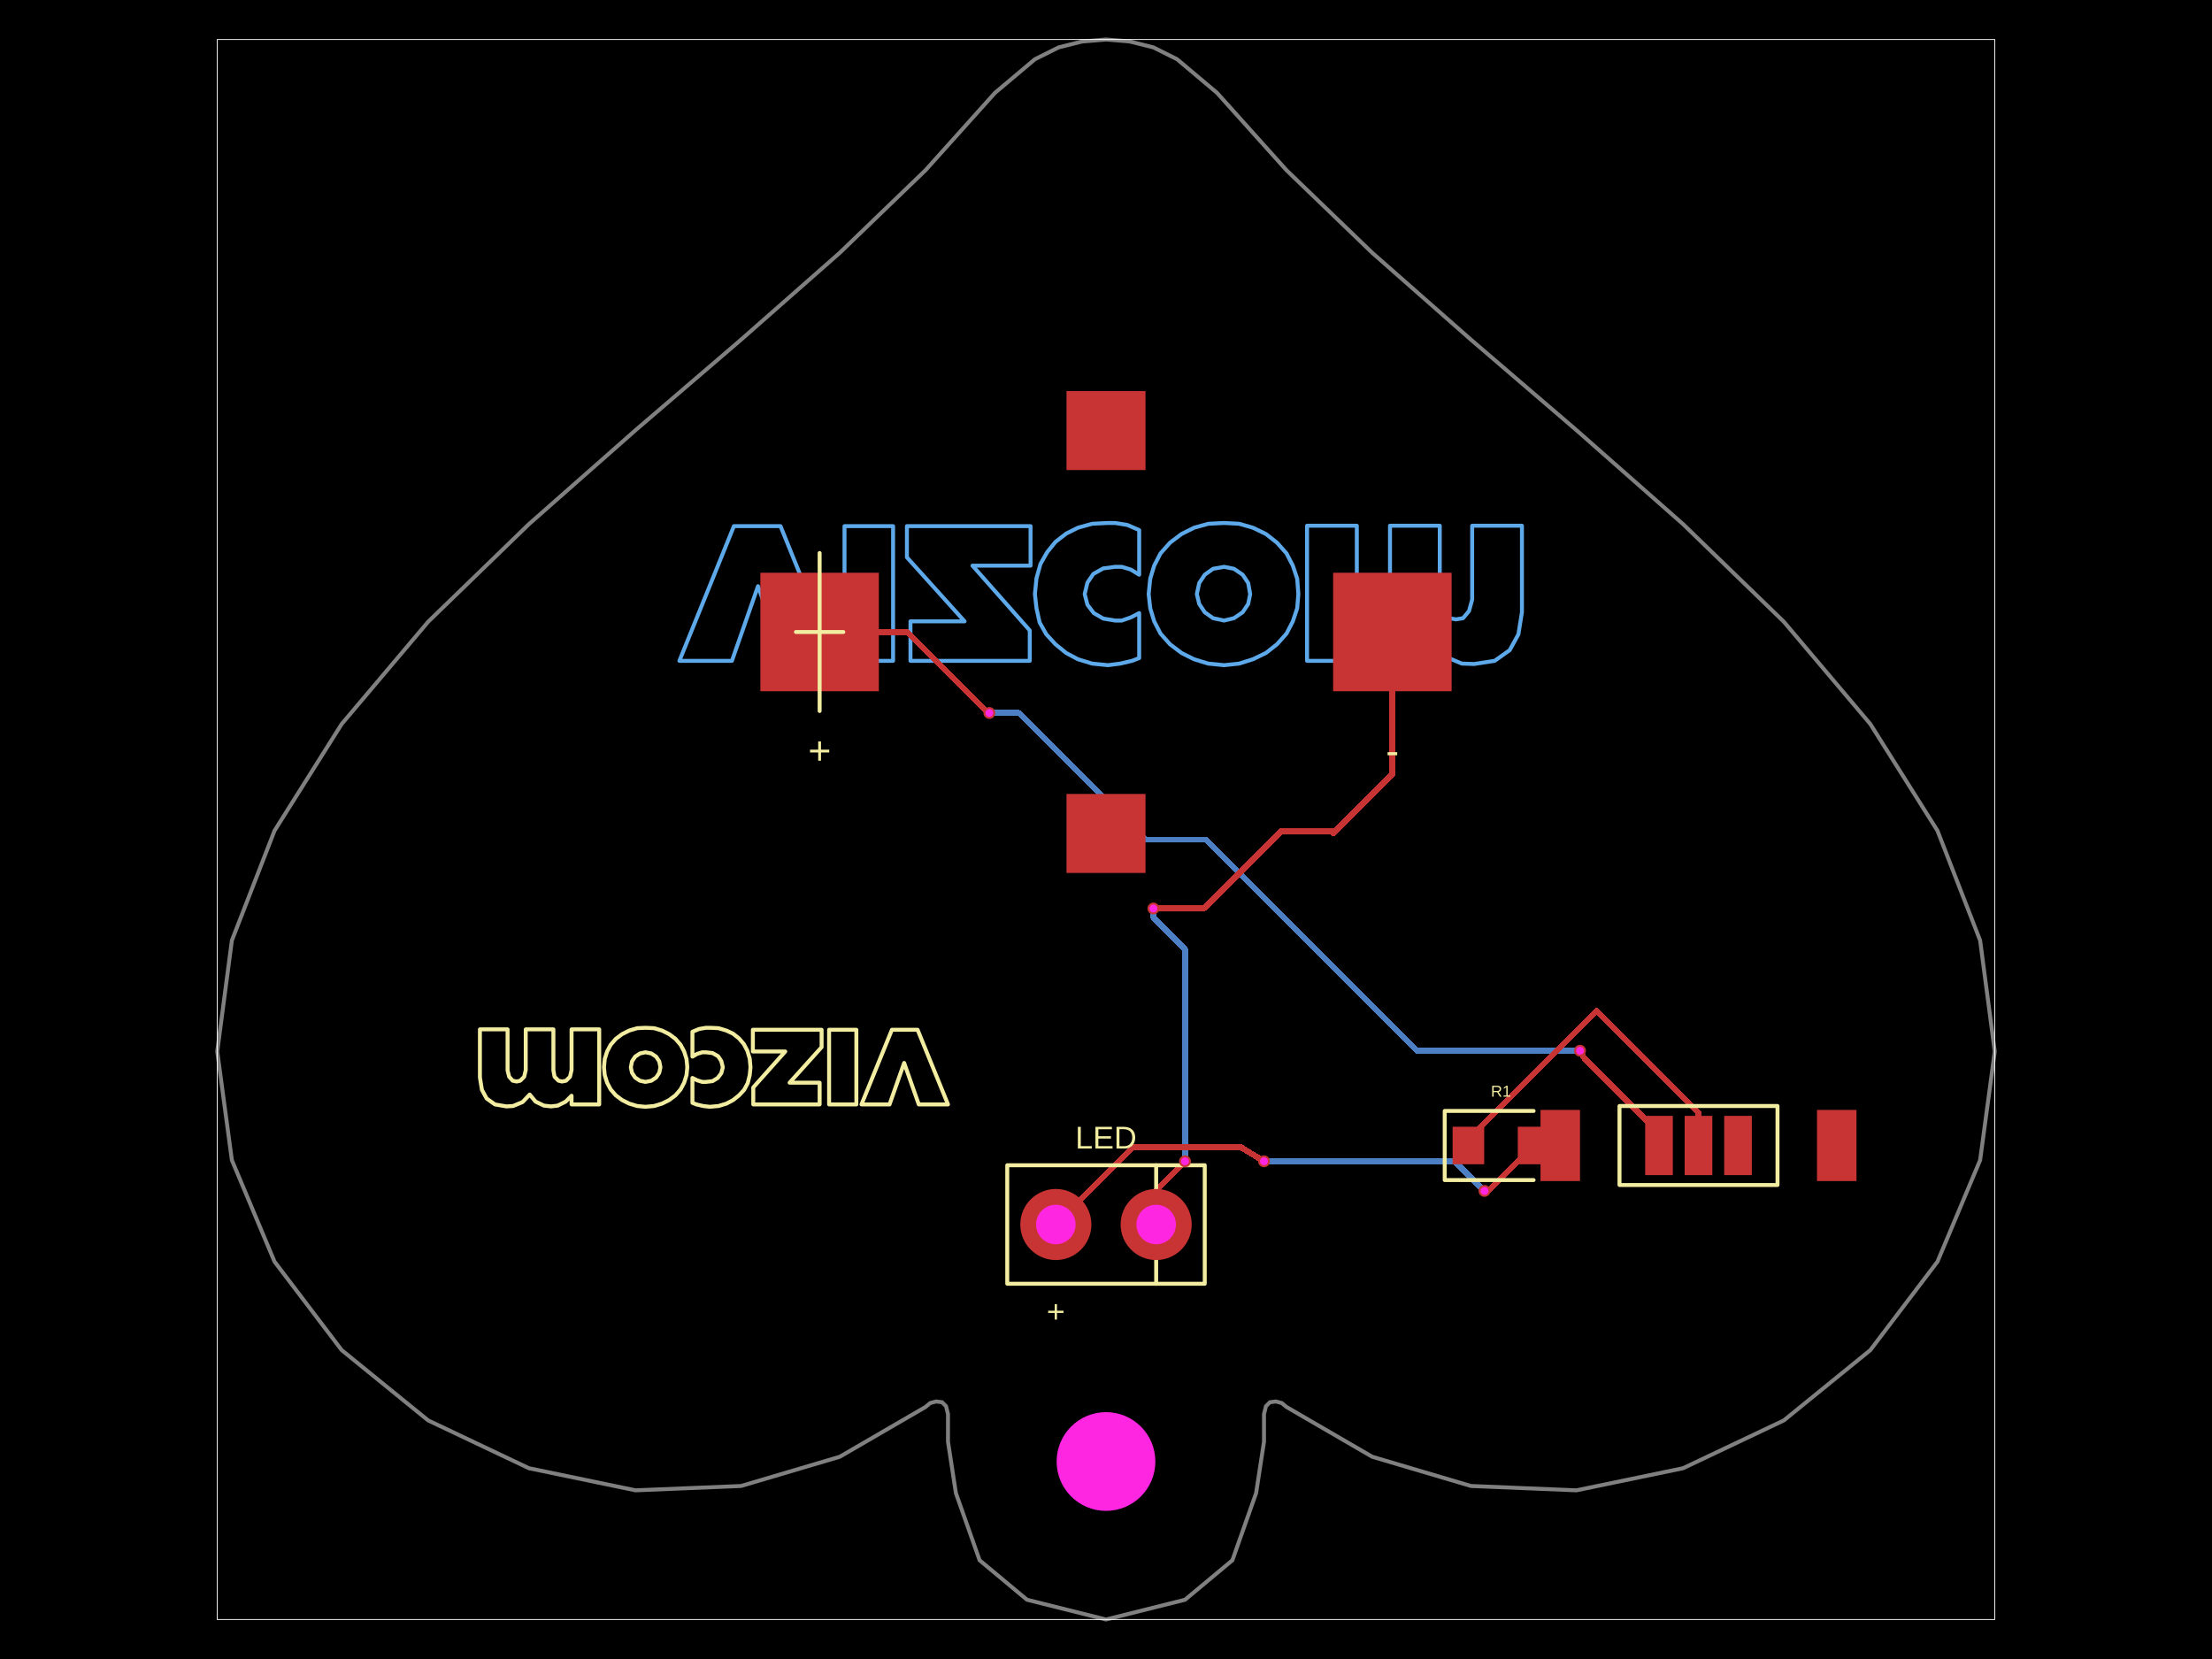
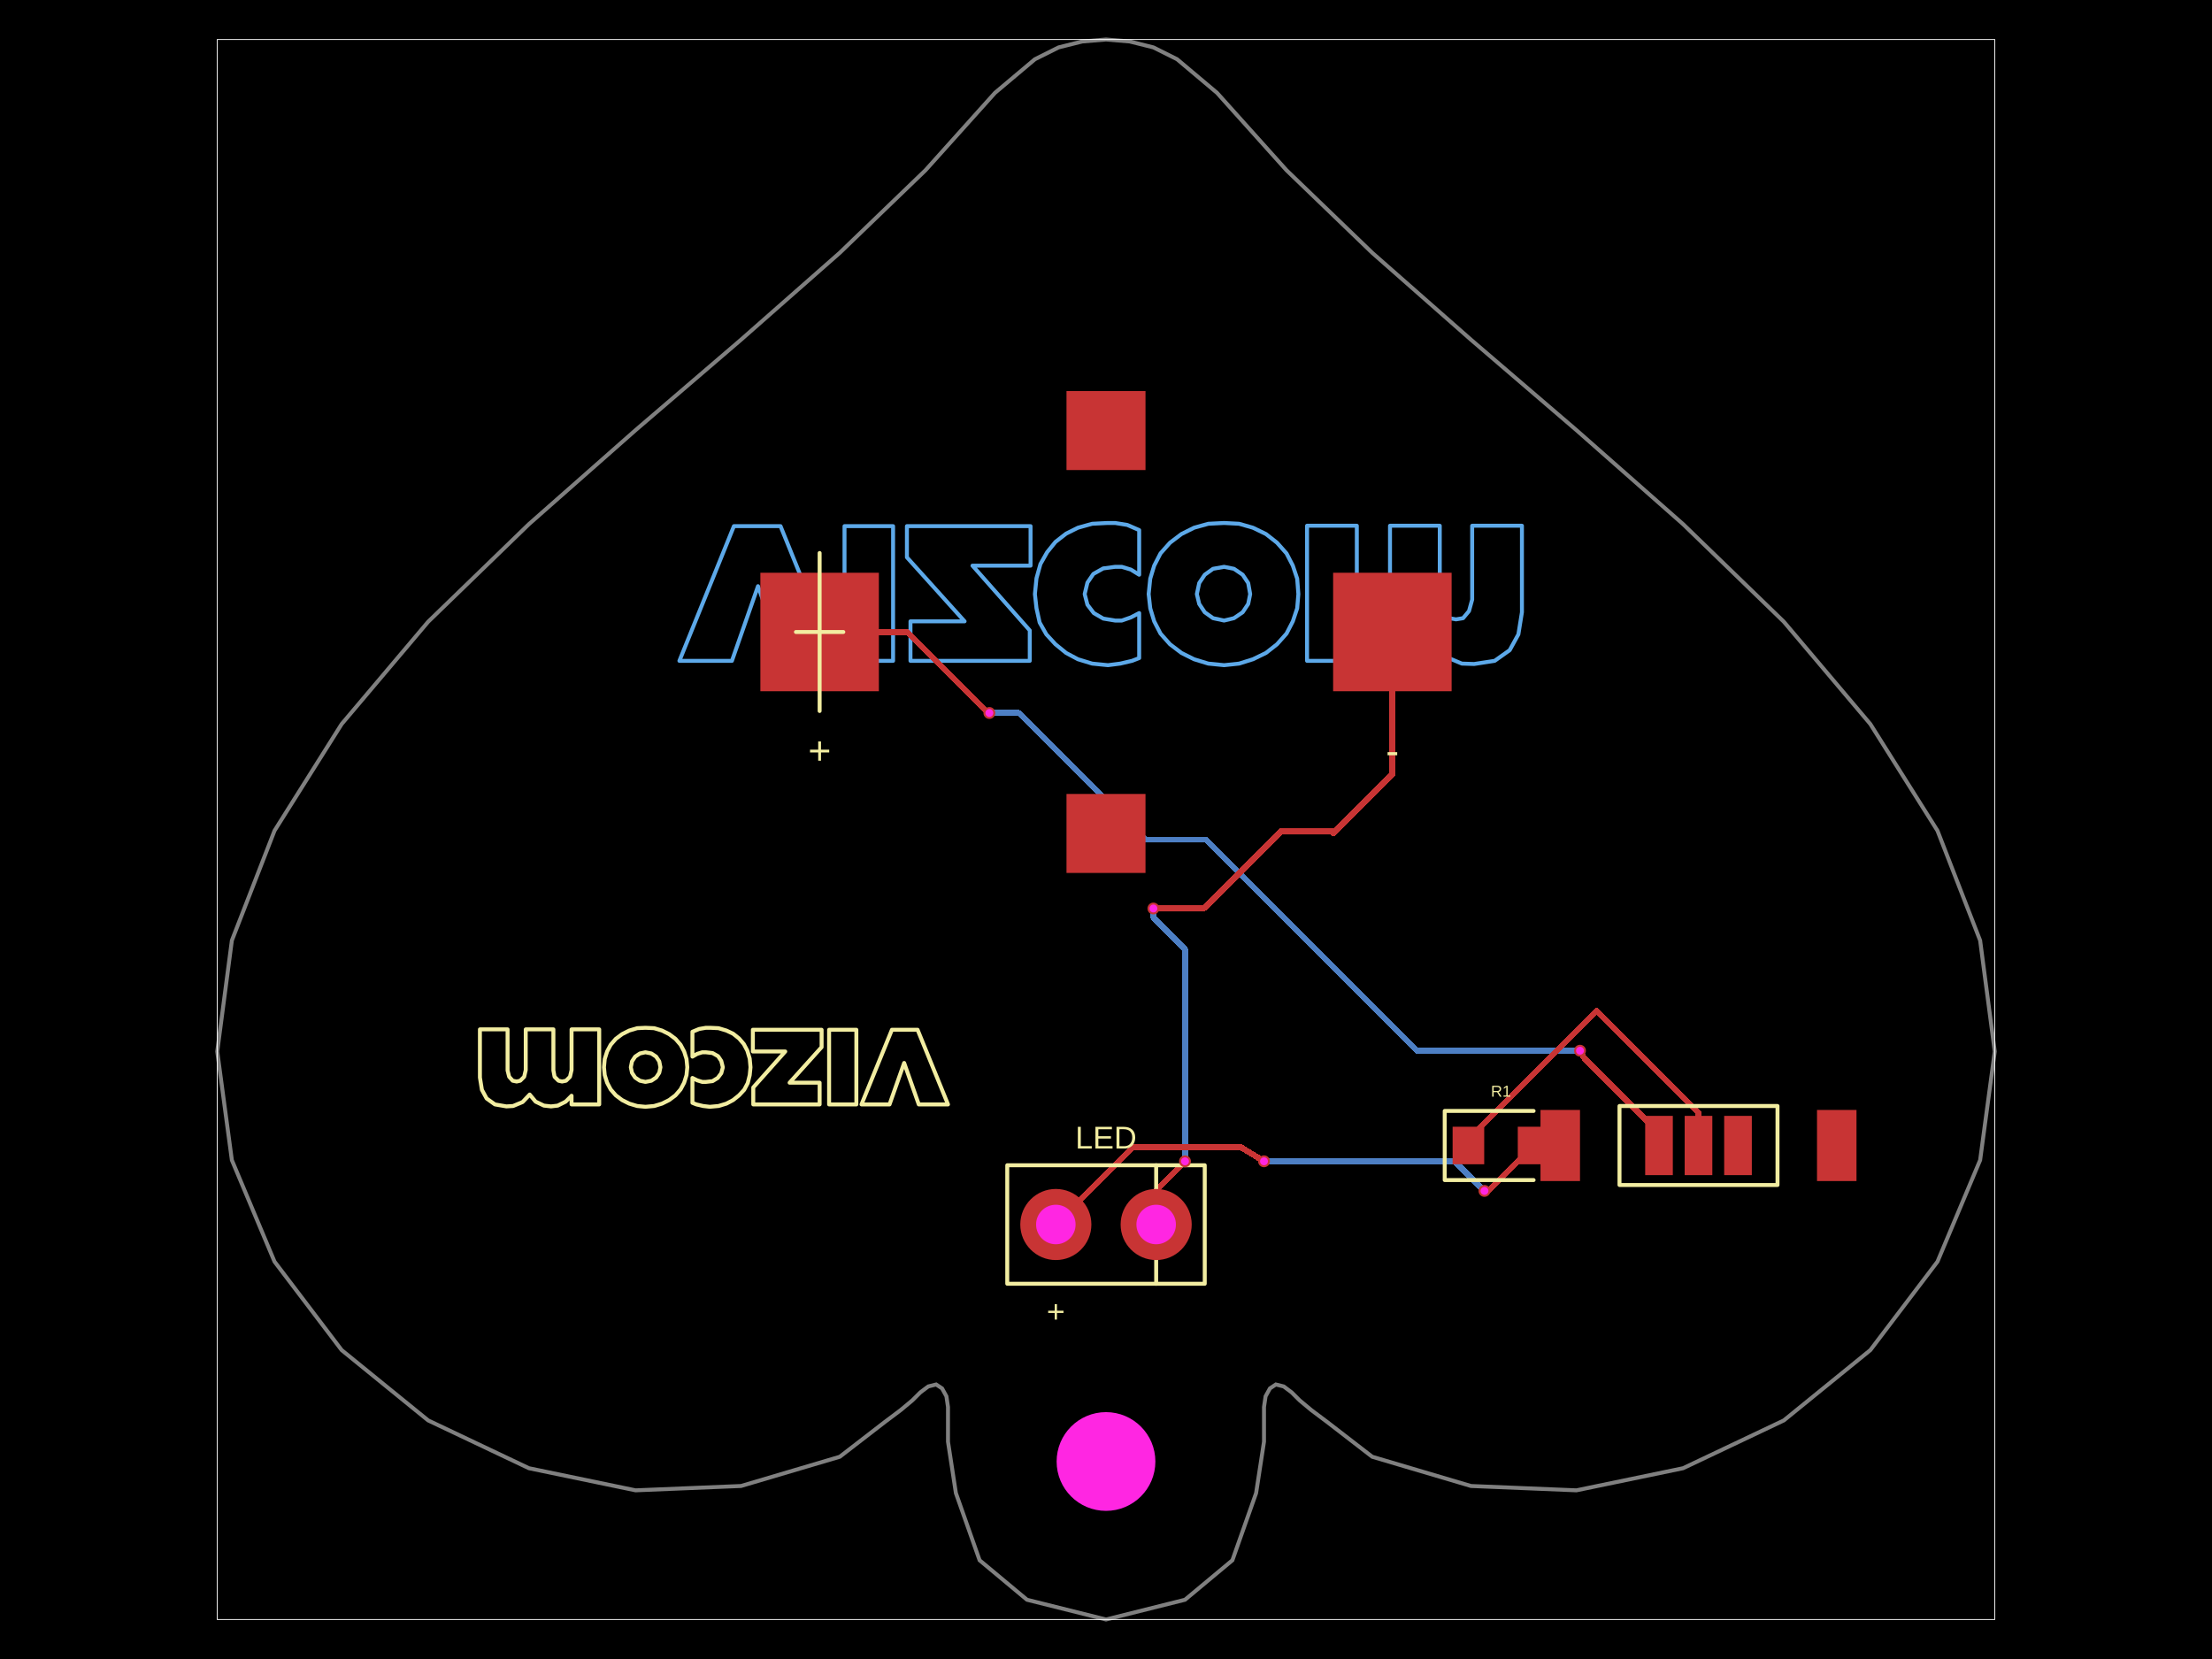
<svg xmlns="http://www.w3.org/2000/svg" width="800" height="600" data-software-used-string="@tscircuit/core@0.0.1112">
  <style />
  <rect class="boundary" x="0" y="0" fill="#000" width="800" height="600" data-type="pcb_background" data-pcb-layer="global" />
  <rect class="pcb-boundary" fill="none" stroke="#fff" stroke-width="0.3" x="78.571" y="14.286" width="642.857" height="571.429" data-type="pcb_boundary" data-pcb-layer="global" />
-   <path class="pcb-board" d="M 400 585.714 L 428.571 578.571 L 445.714 564.286 L 454.286 540 L 457.143 521.429 L 457.143 511.429 L 457.857 508.571 L 459.286 507.143 L 461.429 506.857 L 463.571 507.429 L 465.286 508.857 L 496.286 526.857 L 532 537.429 L 570.143 539 L 608.714 531 L 645.143 513.714 L 676.429 488.286 L 700.714 456.286 L 716.143 419.571 L 721.429 380.286 L 716.143 340.143 L 700.714 300.429 L 676.429 261.857 L 645.143 224.857 L 608.714 189.571 L 570.143 155.571 L 532 122.857 L 496.286 91.429 L 465.286 61.571 L 440.143 33.571 L 425.714 21.429 L 417.143 17.143 L 408.571 15 L 400 14.286 L 391.429 15 L 382.857 17.143 L 374.286 21.429 L 359.857 33.571 L 334.714 61.571 L 303.714 91.429 L 268 122.857 L 229.857 155.571 L 191.286 189.571 L 154.857 224.857 L 123.571 261.857 L 99.286 300.429 L 83.857 340.143 L 78.571 380.286 L 83.857 419.571 L 99.286 456.286 L 123.571 488.286 L 154.857 513.714 L 191.286 531 L 229.857 539 L 268 537.429 L 303.714 526.857 L 334.714 508.857 L 336.429 507.429 L 338.571 506.857 L 340.714 507.143 L 342.143 508.571 L 342.857 511.429 L 342.857 521.429 L 345.714 540 L 354.286 564.286 L 371.429 578.571 Z" fill="none" stroke="rgba(255, 255, 255, 0.5)" stroke-width="1.429" data-type="pcb_board" data-pcb-layer="board" />
+   <path class="pcb-board" d="M 400 585.714 L 428.571 578.571 L 445.714 564.286 L 454.286 540 L 457.143 521.429 L 457.143 514.286 L 457.143 508.857 L 457.714 505 L 459.286 502.143 L 461.429 500.714 L 464.286 501.429 L 467.143 503.571 L 470 506.429 L 474.286 510 L 480 514.286 L 496.286 526.857 L 532 537.429 L 570.143 539 L 608.714 531 L 645.143 513.714 L 676.429 488.286 L 700.714 456.286 L 716.143 419.571 L 721.429 380.286 L 716.143 340.143 L 700.714 300.429 L 676.429 261.857 L 645.143 224.857 L 608.714 189.571 L 570.143 155.571 L 532 122.857 L 496.286 91.429 L 465.286 61.571 L 440.143 33.571 L 425.714 21.429 L 417.143 17.143 L 408.571 15 L 400 14.286 L 391.429 15 L 382.857 17.143 L 374.286 21.429 L 359.857 33.571 L 334.714 61.571 L 303.714 91.429 L 268 122.857 L 229.857 155.571 L 191.286 189.571 L 154.857 224.857 L 123.571 261.857 L 99.286 300.429 L 83.857 340.143 L 78.571 380.286 L 83.857 419.571 L 99.286 456.286 L 123.571 488.286 L 154.857 513.714 L 191.286 531 L 229.857 539 L 268 537.429 L 303.714 526.857 L 320 514.286 L 325.714 510 L 330 506.429 L 332.857 503.571 L 335.714 501.429 L 338.571 500.714 L 340.714 502.143 L 342.286 505 L 342.857 508.857 L 342.857 514.286 L 342.857 521.429 L 345.714 540 L 354.286 564.286 L 371.429 578.571 Z" fill="none" stroke="rgba(255, 255, 255, 0.5)" stroke-width="1.429" data-type="pcb_board" data-pcb-layer="board" />
  <path class="pcb-trace" stroke="rgb(77, 127, 196)" fill="none" d="M 457.143 420 L 457.143 420" stroke-width="2.143" stroke-linecap="round" stroke-linejoin="round" shape-rendering="crispEdges" data-type="pcb_trace" data-pcb-layer="bottom" />
  <path class="pcb-trace" stroke="rgb(77, 127, 196)" fill="none" d="M 457.143 420 L 526.028 420" stroke-width="2.143" stroke-linecap="round" stroke-linejoin="round" shape-rendering="crispEdges" data-type="pcb_trace" data-pcb-layer="bottom" />
  <path class="pcb-trace" stroke="rgb(77, 127, 196)" fill="none" d="M 526.028 420 L 536.546 430.518" stroke-width="2.143" stroke-linecap="round" stroke-linejoin="round" shape-rendering="crispEdges" data-type="pcb_trace" data-pcb-layer="bottom" />
  <path class="pcb-trace" stroke="rgb(77, 127, 196)" fill="none" d="M 536.546 430.518 L 536.875 430.714" stroke-width="2.143" stroke-linecap="round" stroke-linejoin="round" shape-rendering="crispEdges" data-type="pcb_trace" data-pcb-layer="bottom" />
  <path class="pcb-trace" stroke="rgb(77, 127, 196)" fill="none" d="M 536.875 430.714 L 536.875 430.714" stroke-width="2.143" stroke-linecap="round" stroke-linejoin="round" shape-rendering="crispEdges" data-type="pcb_trace" data-pcb-layer="bottom" />
  <path class="pcb-trace" stroke="rgb(77, 127, 196)" fill="none" d="M 428.571 420 L 428.571 420" stroke-width="2.143" stroke-linecap="round" stroke-linejoin="round" shape-rendering="crispEdges" data-type="pcb_trace" data-pcb-layer="bottom" />
  <path class="pcb-trace" stroke="rgb(77, 127, 196)" fill="none" d="M 428.571 420 L 428.571 343.318" stroke-width="2.143" stroke-linecap="round" stroke-linejoin="round" shape-rendering="crispEdges" data-type="pcb_trace" data-pcb-layer="bottom" />
  <path class="pcb-trace" stroke="rgb(77, 127, 196)" fill="none" d="M 428.571 343.318 L 417.143 331.89" stroke-width="2.143" stroke-linecap="round" stroke-linejoin="round" shape-rendering="crispEdges" data-type="pcb_trace" data-pcb-layer="bottom" />
  <path class="pcb-trace" stroke="rgb(77, 127, 196)" fill="none" d="M 417.143 331.89 L 417.143 328.571" stroke-width="2.143" stroke-linecap="round" stroke-linejoin="round" shape-rendering="crispEdges" data-type="pcb_trace" data-pcb-layer="bottom" />
  <path class="pcb-trace" stroke="rgb(77, 127, 196)" fill="none" d="M 417.143 328.571 L 417.143 328.571" stroke-width="2.143" stroke-linecap="round" stroke-linejoin="round" shape-rendering="crispEdges" data-type="pcb_trace" data-pcb-layer="bottom" />
  <path class="pcb-trace" stroke="rgb(77, 127, 196)" fill="none" d="M 414.286 303.684 L 436.184 303.684" stroke-width="2.143" stroke-linecap="round" stroke-linejoin="round" shape-rendering="crispEdges" data-type="pcb_trace" data-pcb-layer="bottom" />
  <path class="pcb-trace" stroke="rgb(77, 127, 196)" fill="none" d="M 436.184 303.684 L 448.214 315.714" stroke-width="2.143" stroke-linecap="round" stroke-linejoin="round" shape-rendering="crispEdges" data-type="pcb_trace" data-pcb-layer="bottom" />
  <path class="pcb-trace" stroke="rgb(77, 127, 196)" fill="none" d="M 357.821 257.857 L 357.821 257.857" stroke-width="2.143" stroke-linecap="round" stroke-linejoin="round" shape-rendering="crispEdges" data-type="pcb_trace" data-pcb-layer="bottom" />
  <path class="pcb-trace" stroke="rgb(77, 127, 196)" fill="none" d="M 357.821 257.857 L 368.5 257.857" stroke-width="2.143" stroke-linecap="round" stroke-linejoin="round" shape-rendering="crispEdges" data-type="pcb_trace" data-pcb-layer="bottom" />
  <path class="pcb-trace" stroke="rgb(77, 127, 196)" fill="none" d="M 368.5 257.857 L 414.286 303.643" stroke-width="2.143" stroke-linecap="round" stroke-linejoin="round" shape-rendering="crispEdges" data-type="pcb_trace" data-pcb-layer="bottom" />
  <path class="pcb-trace" stroke="rgb(77, 127, 196)" fill="none" d="M 571.429 380 L 571.429 380" stroke-width="2.143" stroke-linecap="round" stroke-linejoin="round" shape-rendering="crispEdges" data-type="pcb_trace" data-pcb-layer="bottom" />
  <path class="pcb-trace" stroke="rgb(77, 127, 196)" fill="none" d="M 571.429 380 L 512.5 380" stroke-width="2.143" stroke-linecap="round" stroke-linejoin="round" shape-rendering="crispEdges" data-type="pcb_trace" data-pcb-layer="bottom" />
  <path class="pcb-trace" stroke="rgb(77, 127, 196)" fill="none" d="M 512.5 380 L 448.214 315.714" stroke-width="2.143" stroke-linecap="round" stroke-linejoin="round" shape-rendering="crispEdges" data-type="pcb_trace" data-pcb-layer="bottom" />
  <path class="pcb-silkscreen pcb-silkscreen-bottom" d="M 265.429 190.286 L 245.714 239 L 264.714 239 L 274.143 212 L 283.714 239 L 302 239 L 282.286 190.286 L 265.429 190.286 Z" fill="none" stroke="#5da9e9" stroke-width="1.429" stroke-linecap="round" stroke-linejoin="round" data-pcb-component-id="null" data-pcb-silkscreen-path-id="pcb_silkscreen_path_13" data-type="pcb_silkscreen_path" data-pcb-layer="bottom" />
  <path class="pcb-silkscreen pcb-silkscreen-bottom" d="M 323 190.286 L 305.429 190.286 L 305.429 239 L 323 239 L 323 190.286 Z" fill="none" stroke="#5da9e9" stroke-width="1.429" stroke-linecap="round" stroke-linejoin="round" data-pcb-component-id="null" data-pcb-silkscreen-path-id="pcb_silkscreen_path_14" data-type="pcb_silkscreen_path" data-pcb-layer="bottom" />
  <path class="pcb-silkscreen pcb-silkscreen-bottom" d="M 372.429 239 L 372.429 228 L 351.714 204.571 L 372.714 204.571 L 372.714 190.286 L 328 190.286 L 328 201.571 L 348.857 224.714 L 329.286 224.714 L 329.286 239 L 372.429 239 Z" fill="none" stroke="#5da9e9" stroke-width="1.429" stroke-linecap="round" stroke-linejoin="round" data-pcb-component-id="null" data-pcb-silkscreen-path-id="pcb_silkscreen_path_15" data-type="pcb_silkscreen_path" data-pcb-layer="bottom" />
  <path class="pcb-silkscreen pcb-silkscreen-bottom" d="M 374.286 214.857 L 374.857 220 L 376 225.143 L 378.429 229.429 L 381.714 233 L 385.571 236.143 L 389.857 238.429 L 395 240 L 400.714 240.571 L 405.143 240 L 409.429 239 L 412 238 L 412 221.714 L 409 223.286 L 405.714 224.429 L 403.286 224.429 L 399 223.714 L 395.571 221.714 L 393.286 218.714 L 392.286 214.857 L 393.286 210.714 L 395.429 207.571 L 399 205.571 L 403.286 205 L 405.714 205 L 409 206 L 412 207.857 L 412 191.714 L 407.714 189.857 L 403.286 189.143 L 400.571 189.143 L 395 189.429 L 389.857 190.857 L 385.571 193 L 381.714 196 L 378.714 199.714 L 376.286 204 L 374.857 209.143 L 374.286 214.857 Z" fill="none" stroke="#5da9e9" stroke-width="1.429" stroke-linecap="round" stroke-linejoin="round" data-pcb-component-id="null" data-pcb-silkscreen-path-id="pcb_silkscreen_path_16" data-type="pcb_silkscreen_path" data-pcb-layer="bottom" />
  <path class="pcb-silkscreen pcb-silkscreen-bottom" d="M 442.714 240.571 L 448.143 240 L 453.143 238.429 L 457.857 236.143 L 461.857 233 L 465.286 229.143 L 467.571 224.714 L 469.143 220 L 469.571 214.857 L 469.143 209.286 L 467.571 204.571 L 465.286 200.143 L 461.857 196.286 L 457.857 193.143 L 453.143 190.857 L 448.143 189.429 L 442.714 189.143 L 437 189.429 L 431.857 190.857 L 427.286 193.143 L 423.143 196.286 L 419.714 200.143 L 417.429 204.571 L 416 209.286 L 415.429 214.857 L 416 220 L 417.429 224.714 L 419.714 229.143 L 423.143 233 L 427.286 236.143 L 431.857 238.429 L 437 240 L 442.714 240.571 Z" fill="none" stroke="#5da9e9" stroke-width="1.429" stroke-linecap="round" stroke-linejoin="round" data-pcb-component-id="null" data-pcb-silkscreen-path-id="pcb_silkscreen_path_17" data-type="pcb_silkscreen_path" data-pcb-layer="bottom" />
  <path class="pcb-silkscreen pcb-silkscreen-bottom" d="M 442.714 224.429 L 438.714 223.571 L 435.714 221.429 L 433.714 218.429 L 432.857 214.857 L 433.714 210.857 L 435.714 207.857 L 438.714 205.714 L 442.714 205 L 446.286 205.714 L 449.429 207.857 L 451.429 210.857 L 452.143 214.857 L 451.429 218.429 L 449.429 221.429 L 446.286 223.571 L 442.714 224.429 Z" fill="none" stroke="#5da9e9" stroke-width="1.429" stroke-linecap="round" stroke-linejoin="round" data-pcb-component-id="null" data-pcb-silkscreen-path-id="pcb_silkscreen_path_18" data-type="pcb_silkscreen_path" data-pcb-layer="bottom" />
  <path class="pcb-silkscreen pcb-silkscreen-bottom" d="M 490.714 216.571 L 490.714 190.143 L 472.714 190.143 L 472.714 239 L 490.714 239 L 490.714 233.286 L 494.571 237.143 L 499.714 239.714 L 504.143 240.143 L 508.714 239.714 L 514.143 237.143 L 518 232.429 L 522.571 237.429 L 528.714 240 L 533.143 240.143 L 540.571 239 L 546 235.143 L 549.143 229.429 L 550.429 221.429 L 550.429 190.143 L 532.429 190.143 L 532.429 216.857 L 531.286 221 L 529.143 223.571 L 526.571 224 L 524.143 223.571 L 521.571 221 L 520.714 216.571 L 520.714 190.143 L 502.714 190.143 L 502.714 216.857 L 501.857 221 L 499.286 223.571 L 497 224 L 494.429 223.571 L 491.714 221 L 490.714 216.571 Z" fill="none" stroke="#5da9e9" stroke-width="1.429" stroke-linecap="round" stroke-linejoin="round" data-pcb-component-id="null" data-pcb-silkscreen-path-id="pcb_silkscreen_path_19" data-type="pcb_silkscreen_path" data-pcb-layer="bottom" />
  <rect class="pcb-pad" fill="rgb(200, 52, 52)" x="275" y="207.143" width="42.857" height="42.857" data-type="pcb_smtpad" data-pcb-layer="top" />
  <rect class="pcb-pad" fill="rgb(200, 52, 52)" x="482.143" y="207.143" width="42.857" height="42.857" data-type="pcb_smtpad" data-pcb-layer="top" />
  <rect class="pcb-pad" fill="rgb(200, 52, 52)" x="385.714" y="287.143" width="28.571" height="28.571" data-type="pcb_smtpad" data-pcb-layer="top" />
  <rect class="pcb-pad" fill="rgb(200, 52, 52)" x="385.714" y="141.429" width="28.571" height="28.571" data-type="pcb_smtpad" data-pcb-layer="top" />
  <rect class="pcb-pad" fill="rgb(200, 52, 52)" x="595" y="403.571" width="10" height="21.429" data-type="pcb_smtpad" data-pcb-layer="top" />
  <rect class="pcb-pad" fill="rgb(200, 52, 52)" x="609.286" y="403.571" width="10" height="21.429" data-type="pcb_smtpad" data-pcb-layer="top" />
  <rect class="pcb-pad" fill="rgb(200, 52, 52)" x="623.571" y="403.571" width="10" height="21.429" data-type="pcb_smtpad" data-pcb-layer="top" />
  <rect class="pcb-pad" fill="rgb(200, 52, 52)" x="557.143" y="401.429" width="14.286" height="25.714" data-type="pcb_smtpad" data-pcb-layer="top" />
  <rect class="pcb-pad" fill="rgb(200, 52, 52)" x="657.143" y="401.429" width="14.286" height="25.714" data-type="pcb_smtpad" data-pcb-layer="top" />
  <rect class="pcb-pad" fill="rgb(200, 52, 52)" x="525.357" y="407.5" width="11.429" height="13.571" data-type="pcb_smtpad" data-pcb-layer="top" />
  <rect class="pcb-pad" fill="rgb(200, 52, 52)" x="548.929" y="407.5" width="11.429" height="13.571" data-type="pcb_smtpad" data-pcb-layer="top" />
  <path class="pcb-trace" stroke="rgb(200, 52, 52)" fill="none" d="M 381.857 442.857 L 409.766 414.948" stroke-width="2.143" stroke-linecap="round" stroke-linejoin="round" shape-rendering="crispEdges" data-type="pcb_trace" data-pcb-layer="top" />
  <path class="pcb-trace" stroke="rgb(200, 52, 52)" fill="none" d="M 409.766 414.948 L 448.865 414.948" stroke-width="2.143" stroke-linecap="round" stroke-linejoin="round" shape-rendering="crispEdges" data-type="pcb_trace" data-pcb-layer="top" />
  <path class="pcb-trace" stroke="rgb(200, 52, 52)" fill="none" d="M 448.865 414.948 L 457.143 420" stroke-width="2.143" stroke-linecap="round" stroke-linejoin="round" shape-rendering="crispEdges" data-type="pcb_trace" data-pcb-layer="top" />
  <path class="pcb-trace" stroke="rgb(200, 52, 52)" fill="none" d="M 457.143 420 L 457.143 420" stroke-width="2.143" stroke-linecap="round" stroke-linejoin="round" shape-rendering="crispEdges" data-type="pcb_trace" data-pcb-layer="top" />
  <path class="pcb-trace" stroke="rgb(200, 52, 52)" fill="none" d="M 536.875 430.714 L 536.875 430.714" stroke-width="2.143" stroke-linecap="round" stroke-linejoin="round" shape-rendering="crispEdges" data-type="pcb_trace" data-pcb-layer="top" />
  <path class="pcb-trace" stroke="rgb(200, 52, 52)" fill="none" d="M 536.875 430.714 L 538.214 430.714" stroke-width="2.143" stroke-linecap="round" stroke-linejoin="round" shape-rendering="crispEdges" data-type="pcb_trace" data-pcb-layer="top" />
  <path class="pcb-trace" stroke="rgb(200, 52, 52)" fill="none" d="M 538.214 430.714 L 554.643 414.286" stroke-width="2.143" stroke-linecap="round" stroke-linejoin="round" shape-rendering="crispEdges" data-type="pcb_trace" data-pcb-layer="top" />
  <path class="pcb-trace" stroke="rgb(200, 52, 52)" fill="none" d="M 531.071 414.286 L 531.071 411.995" stroke-width="2.143" stroke-linecap="round" stroke-linejoin="round" shape-rendering="crispEdges" data-type="pcb_trace" data-pcb-layer="top" />
  <path class="pcb-trace" stroke="rgb(200, 52, 52)" fill="none" d="M 531.071 411.995 L 577.433 365.633" stroke-width="2.143" stroke-linecap="round" stroke-linejoin="round" shape-rendering="crispEdges" data-type="pcb_trace" data-pcb-layer="top" />
  <path class="pcb-trace" stroke="rgb(200, 52, 52)" fill="none" d="M 577.433 365.633 L 614.286 402.486" stroke-width="2.143" stroke-linecap="round" stroke-linejoin="round" shape-rendering="crispEdges" data-type="pcb_trace" data-pcb-layer="top" />
  <path class="pcb-trace" stroke="rgb(200, 52, 52)" fill="none" d="M 614.286 402.486 L 614.286 414.286" stroke-width="2.143" stroke-linecap="round" stroke-linejoin="round" shape-rendering="crispEdges" data-type="pcb_trace" data-pcb-layer="top" />
  <path class="pcb-trace" stroke="rgb(200, 52, 52)" fill="none" d="M 482.143 300.677 L 463.252 300.677" stroke-width="2.143" stroke-linecap="round" stroke-linejoin="round" shape-rendering="crispEdges" data-type="pcb_trace" data-pcb-layer="top" />
  <path class="pcb-trace" stroke="rgb(200, 52, 52)" fill="none" d="M 463.252 300.677 L 448.214 315.714" stroke-width="2.143" stroke-linecap="round" stroke-linejoin="round" shape-rendering="crispEdges" data-type="pcb_trace" data-pcb-layer="top" />
  <path class="pcb-trace" stroke="rgb(200, 52, 52)" fill="none" d="M 503.571 228.571 L 503.571 280" stroke-width="2.143" stroke-linecap="round" stroke-linejoin="round" shape-rendering="crispEdges" data-type="pcb_trace" data-pcb-layer="top" />
  <path class="pcb-trace" stroke="rgb(200, 52, 52)" fill="none" d="M 503.571 280 L 482.143 301.429" stroke-width="2.143" stroke-linecap="round" stroke-linejoin="round" shape-rendering="crispEdges" data-type="pcb_trace" data-pcb-layer="top" />
  <path class="pcb-trace" stroke="rgb(200, 52, 52)" fill="none" d="M 418.143 442.857 L 418.143 430.429" stroke-width="2.143" stroke-linecap="round" stroke-linejoin="round" shape-rendering="crispEdges" data-type="pcb_trace" data-pcb-layer="top" />
  <path class="pcb-trace" stroke="rgb(200, 52, 52)" fill="none" d="M 418.143 430.429 L 427.031 421.54" stroke-width="2.143" stroke-linecap="round" stroke-linejoin="round" shape-rendering="crispEdges" data-type="pcb_trace" data-pcb-layer="top" />
  <path class="pcb-trace" stroke="rgb(200, 52, 52)" fill="none" d="M 427.031 421.54 L 428.571 420" stroke-width="2.143" stroke-linecap="round" stroke-linejoin="round" shape-rendering="crispEdges" data-type="pcb_trace" data-pcb-layer="top" />
  <path class="pcb-trace" stroke="rgb(200, 52, 52)" fill="none" d="M 428.571 420 L 428.571 420" stroke-width="2.143" stroke-linecap="round" stroke-linejoin="round" shape-rendering="crispEdges" data-type="pcb_trace" data-pcb-layer="top" />
  <path class="pcb-trace" stroke="rgb(200, 52, 52)" fill="none" d="M 417.143 328.571 L 417.143 328.571" stroke-width="2.143" stroke-linecap="round" stroke-linejoin="round" shape-rendering="crispEdges" data-type="pcb_trace" data-pcb-layer="top" />
  <path class="pcb-trace" stroke="rgb(200, 52, 52)" fill="none" d="M 417.143 328.571 L 435.357 328.571" stroke-width="2.143" stroke-linecap="round" stroke-linejoin="round" shape-rendering="crispEdges" data-type="pcb_trace" data-pcb-layer="top" />
  <path class="pcb-trace" stroke="rgb(200, 52, 52)" fill="none" d="M 435.357 328.571 L 448.214 315.714" stroke-width="2.143" stroke-linecap="round" stroke-linejoin="round" shape-rendering="crispEdges" data-type="pcb_trace" data-pcb-layer="top" />
  <path class="pcb-trace" stroke="rgb(200, 52, 52)" fill="none" d="M 296.429 228.571 L 328.118 228.571" stroke-width="2.143" stroke-linecap="round" stroke-linejoin="round" shape-rendering="crispEdges" data-type="pcb_trace" data-pcb-layer="top" />
  <path class="pcb-trace" stroke="rgb(200, 52, 52)" fill="none" d="M 328.118 228.571 L 356.259 256.712" stroke-width="2.143" stroke-linecap="round" stroke-linejoin="round" shape-rendering="crispEdges" data-type="pcb_trace" data-pcb-layer="top" />
  <path class="pcb-trace" stroke="rgb(200, 52, 52)" fill="none" d="M 356.259 256.712 L 357.821 257.857" stroke-width="2.143" stroke-linecap="round" stroke-linejoin="round" shape-rendering="crispEdges" data-type="pcb_trace" data-pcb-layer="top" />
  <path class="pcb-trace" stroke="rgb(200, 52, 52)" fill="none" d="M 357.821 257.857 L 357.821 257.857" stroke-width="2.143" stroke-linecap="round" stroke-linejoin="round" shape-rendering="crispEdges" data-type="pcb_trace" data-pcb-layer="top" />
  <path class="pcb-trace" stroke="rgb(200, 52, 52)" fill="none" d="M 600 414.286 L 600 409.708" stroke-width="2.143" stroke-linecap="round" stroke-linejoin="round" shape-rendering="crispEdges" data-type="pcb_trace" data-pcb-layer="top" />
  <path class="pcb-trace" stroke="rgb(200, 52, 52)" fill="none" d="M 600 409.708 L 572.933 382.641" stroke-width="2.143" stroke-linecap="round" stroke-linejoin="round" shape-rendering="crispEdges" data-type="pcb_trace" data-pcb-layer="top" />
  <path class="pcb-trace" stroke="rgb(200, 52, 52)" fill="none" d="M 572.933 382.641 L 571.429 380" stroke-width="2.143" stroke-linecap="round" stroke-linejoin="round" shape-rendering="crispEdges" data-type="pcb_trace" data-pcb-layer="top" />
  <path class="pcb-trace" stroke="rgb(200, 52, 52)" fill="none" d="M 571.429 380 L 571.429 380" stroke-width="2.143" stroke-linecap="round" stroke-linejoin="round" shape-rendering="crispEdges" data-type="pcb_trace" data-pcb-layer="top" />
  <path class="pcb-silkscreen pcb-silkscreen-top" d="M 296.429 257.143 L 296.429 200" fill="none" stroke="#f2eda1" stroke-width="1.429" stroke-linecap="round" stroke-linejoin="round" data-pcb-component-id="pcb_component_0" data-pcb-silkscreen-path-id="pcb_silkscreen_path_0" data-type="pcb_silkscreen_path" data-pcb-layer="top" />
  <path class="pcb-silkscreen pcb-silkscreen-top" d="M 287.857 228.571 L 305 228.571" fill="none" stroke="#f2eda1" stroke-width="1.429" stroke-linecap="round" stroke-linejoin="round" data-pcb-component-id="pcb_component_0" data-pcb-silkscreen-path-id="pcb_silkscreen_path_1" data-type="pcb_silkscreen_path" data-pcb-layer="top" />
  <text x="0" y="0" dx="0" dy="0" fill="#f2eda1" font-family="Arial, sans-serif" font-size="14.286" text-anchor="middle" dominant-baseline="central" transform="matrix(1,0,0,1,296.4286,271.4286)" class="pcb-silkscreen-text pcb-silkscreen-top" data-pcb-silkscreen-text-id="pcb_component_0" stroke="none" data-type="pcb_silkscreen_text" data-pcb-layer="top">+</text>
  <text x="0" y="0" dx="0" dy="0" fill="#f2eda1" font-family="Arial, sans-serif" font-size="14.286" text-anchor="middle" dominant-baseline="central" transform="matrix(1,0,0,1,503.5714,271.4286)" class="pcb-silkscreen-text pcb-silkscreen-top" data-pcb-silkscreen-text-id="pcb_component_0" stroke="none" data-type="pcb_silkscreen_text" data-pcb-layer="top">-</text>
  <path class="pcb-silkscreen pcb-silkscreen-top" d="M 585.714 428.571 L 642.857 428.571 L 642.857 400 L 585.714 400 L 585.714 428.571 Z" fill="none" stroke="#f2eda1" stroke-width="1.429" stroke-linecap="round" stroke-linejoin="round" data-pcb-component-id="pcb_component_1" data-pcb-silkscreen-path-id="pcb_silkscreen_path_2" data-type="pcb_silkscreen_path" data-pcb-layer="top" />
  <path class="pcb-silkscreen pcb-silkscreen-top" d="M 554.643 401.786 L 522.5 401.786 L 522.5 426.786 L 554.643 426.786" fill="none" stroke="#f2eda1" stroke-width="1.429" stroke-linecap="round" stroke-linejoin="round" data-pcb-component-id="pcb_component_2" data-pcb-silkscreen-path-id="pcb_silkscreen_path_3" data-type="pcb_silkscreen_path" data-pcb-layer="top" />
  <text x="0" y="0" dx="0" dy="0" fill="#f2eda1" font-family="Arial, sans-serif" font-size="5.714" text-anchor="middle" dominant-baseline="central" transform="matrix(1,0,0,1,542.8571,394.6429)" class="pcb-silkscreen-text pcb-silkscreen-top" data-pcb-silkscreen-text-id="pcb_component_2" stroke="none" data-type="pcb_silkscreen_text" data-pcb-layer="top">R1</text>
  <path class="pcb-silkscreen pcb-silkscreen-top" d="M 364.286 464.286 L 435.714 464.286 L 435.714 421.429 L 364.286 421.429 L 364.286 464.286 Z" fill="none" stroke="#f2eda1" stroke-width="1.429" stroke-linecap="round" stroke-linejoin="round" data-pcb-component-id="pcb_component_3" data-pcb-silkscreen-path-id="pcb_silkscreen_path_4" data-type="pcb_silkscreen_path" data-pcb-layer="top" />
  <path class="pcb-silkscreen pcb-silkscreen-top" d="M 418.143 464.286 L 418.143 421.429" fill="none" stroke="#f2eda1" stroke-width="1.429" stroke-linecap="round" stroke-linejoin="round" data-pcb-component-id="pcb_component_3" data-pcb-silkscreen-path-id="pcb_silkscreen_path_5" data-type="pcb_silkscreen_path" data-pcb-layer="top" />
  <text x="0" y="0" dx="0" dy="0" fill="#f2eda1" font-family="Arial, sans-serif" font-size="11.429" text-anchor="middle" dominant-baseline="central" transform="matrix(1,0,0,1,381.8571,474.2857)" class="pcb-silkscreen-text pcb-silkscreen-top" data-pcb-silkscreen-text-id="pcb_component_3" stroke="none" data-type="pcb_silkscreen_text" data-pcb-layer="top">+</text>
  <text x="0" y="0" dx="0" dy="0" fill="#f2eda1" font-family="Arial, sans-serif" font-size="11.429" text-anchor="middle" dominant-baseline="central" transform="matrix(1,0,0,1,400,411.4286)" class="pcb-silkscreen-text pcb-silkscreen-top" data-pcb-silkscreen-text-id="pcb_component_3" stroke="none" data-type="pcb_silkscreen_text" data-pcb-layer="top">LED</text>
  <path class="pcb-silkscreen pcb-silkscreen-top" d="M 331.857 372.429 L 342.857 399.429 L 332.286 399.429 L 327 384.429 L 321.714 399.429 L 311.571 399.429 L 322.571 372.429 L 331.857 372.429 Z" fill="none" stroke="#f2eda1" stroke-width="1.429" stroke-linecap="round" stroke-linejoin="round" data-pcb-component-id="null" data-pcb-silkscreen-path-id="pcb_silkscreen_path_6" data-type="pcb_silkscreen_path" data-pcb-layer="top" />
  <path class="pcb-silkscreen pcb-silkscreen-top" d="M 299.857 372.429 L 309.714 372.429 L 309.714 399.429 L 299.857 399.429 L 299.857 372.429 Z" fill="none" stroke="#f2eda1" stroke-width="1.429" stroke-linecap="round" stroke-linejoin="round" data-pcb-component-id="null" data-pcb-silkscreen-path-id="pcb_silkscreen_path_7" data-type="pcb_silkscreen_path" data-pcb-layer="top" />
  <path class="pcb-silkscreen pcb-silkscreen-top" d="M 272.429 399.429 L 272.429 393.286 L 284 380.286 L 272.286 380.286 L 272.286 372.429 L 297.143 372.429 L 297.143 378.714 L 285.571 391.571 L 296.429 391.571 L 296.429 399.429 L 272.429 399.429 Z" fill="none" stroke="#f2eda1" stroke-width="1.429" stroke-linecap="round" stroke-linejoin="round" data-pcb-component-id="null" data-pcb-silkscreen-path-id="pcb_silkscreen_path_8" data-type="pcb_silkscreen_path" data-pcb-layer="top" />
  <path class="pcb-silkscreen pcb-silkscreen-top" d="M 271.429 386 L 271.143 388.857 L 270.429 391.714 L 269.143 394.143 L 267.286 396.143 L 265.143 397.857 L 262.714 399.143 L 259.857 400 L 256.714 400.286 L 254.286 400 L 251.857 399.429 L 250.429 398.857 L 250.429 389.857 L 252.143 390.714 L 254 391.286 L 255.286 391.286 L 257.714 391 L 259.571 389.857 L 260.857 388.143 L 261.429 386 L 260.857 383.714 L 259.714 382 L 257.714 380.857 L 255.286 380.571 L 254 380.571 L 252.143 381.143 L 250.429 382.143 L 250.429 373.143 L 252.857 372.143 L 255.286 371.714 L 256.857 371.714 L 259.857 371.857 L 262.714 372.714 L 265.143 373.857 L 267.286 375.571 L 269 377.571 L 270.286 380 L 271.143 382.857 L 271.429 386 Z" fill="none" stroke="#f2eda1" stroke-width="1.429" stroke-linecap="round" stroke-linejoin="round" data-pcb-component-id="null" data-pcb-silkscreen-path-id="pcb_silkscreen_path_9" data-type="pcb_silkscreen_path" data-pcb-layer="top" />
  <path class="pcb-silkscreen pcb-silkscreen-top" d="M 233.429 400.286 L 230.429 400 L 227.571 399.143 L 225 397.857 L 222.714 396.143 L 220.857 394 L 219.571 391.571 L 218.714 388.857 L 218.429 386 L 218.714 383 L 219.571 380.286 L 220.857 377.857 L 222.714 375.714 L 225 374 L 227.571 372.714 L 230.429 371.857 L 233.429 371.714 L 236.571 371.857 L 239.429 372.714 L 242 374 L 244.286 375.714 L 246.143 377.857 L 247.429 380.286 L 248.286 383 L 248.571 386 L 248.286 388.857 L 247.429 391.571 L 246.143 394 L 244.286 396.143 L 242 397.857 L 239.429 399.143 L 236.571 400 L 233.429 400.286 Z" fill="none" stroke="#f2eda1" stroke-width="1.429" stroke-linecap="round" stroke-linejoin="round" data-pcb-component-id="null" data-pcb-silkscreen-path-id="pcb_silkscreen_path_10" data-type="pcb_silkscreen_path" data-pcb-layer="top" />
  <path class="pcb-silkscreen pcb-silkscreen-top" d="M 233.429 391.286 L 235.571 390.857 L 237.286 389.714 L 238.429 388 L 238.857 386 L 238.429 383.857 L 237.286 382.143 L 235.571 381 L 233.429 380.571 L 231.429 381 L 229.714 382.143 L 228.571 383.857 L 228.143 386 L 228.571 388 L 229.714 389.714 L 231.429 390.857 L 233.429 391.286 Z" fill="none" stroke="#f2eda1" stroke-width="1.429" stroke-linecap="round" stroke-linejoin="round" data-pcb-component-id="null" data-pcb-silkscreen-path-id="pcb_silkscreen_path_11" data-type="pcb_silkscreen_path" data-pcb-layer="top" />
  <path class="pcb-silkscreen pcb-silkscreen-top" d="M 206.714 387 L 206.714 372.286 L 216.714 372.286 L 216.714 399.429 L 206.714 399.429 L 206.714 396.286 L 204.571 398.429 L 201.714 399.857 L 199.286 400.143 L 196.714 399.857 L 193.714 398.429 L 191.571 395.857 L 189 398.571 L 185.571 400 L 183.143 400.143 L 179 399.429 L 176 397.286 L 174.286 394.143 L 173.571 389.714 L 173.571 372.286 L 183.571 372.286 L 183.571 387.143 L 184.143 389.429 L 185.429 390.857 L 186.857 391.143 L 188.143 390.857 L 189.571 389.429 L 190.143 387 L 190.143 372.286 L 200.143 372.286 L 200.143 387.143 L 200.571 389.429 L 202 390.857 L 203.286 391.143 L 204.714 390.857 L 206.143 389.429 L 206.714 387 Z" fill="none" stroke="#f2eda1" stroke-width="1.429" stroke-linecap="round" stroke-linejoin="round" data-pcb-component-id="null" data-pcb-silkscreen-path-id="pcb_silkscreen_path_12" data-type="pcb_silkscreen_path" data-pcb-layer="top" />
  <g data-type="pcb_plated_hole" data-pcb-layer="through">
    <circle class="pcb-hole-outer" fill="rgb(200, 52, 52)" cx="381.857" cy="442.857" r="12.857" data-type="pcb_plated_hole" data-pcb-layer="top" />
    <circle class="pcb-hole-inner" fill="#FF26E2" cx="381.857" cy="442.857" r="7.143" data-type="pcb_plated_hole_drill" data-pcb-layer="drill" />
  </g>
  <g data-type="pcb_plated_hole" data-pcb-layer="through">
    <circle class="pcb-hole-outer" fill="rgb(200, 52, 52)" cx="418.143" cy="442.857" r="12.857" data-type="pcb_plated_hole" data-pcb-layer="top" />
    <circle class="pcb-hole-inner" fill="#FF26E2" cx="418.143" cy="442.857" r="7.143" data-type="pcb_plated_hole_drill" data-pcb-layer="drill" />
  </g>
  <g data-type="pcb_via" data-pcb-layer="through">
    <circle class="pcb-hole-outer" fill="rgb(200, 52, 52)" cx="457.143" cy="420" r="2.143" data-type="pcb_via" data-pcb-layer="top" />
    <circle class="pcb-hole-inner" fill="#FF26E2" cx="457.143" cy="420" r="1.429" data-type="pcb_via" data-pcb-layer="drill" />
  </g>
  <g data-type="pcb_via" data-pcb-layer="through">
    <circle class="pcb-hole-outer" fill="rgb(200, 52, 52)" cx="536.875" cy="430.714" r="2.143" data-type="pcb_via" data-pcb-layer="top" />
    <circle class="pcb-hole-inner" fill="#FF26E2" cx="536.875" cy="430.714" r="1.429" data-type="pcb_via" data-pcb-layer="drill" />
  </g>
  <g data-type="pcb_via" data-pcb-layer="through">
    <circle class="pcb-hole-outer" fill="rgb(200, 52, 52)" cx="428.571" cy="420" r="2.143" data-type="pcb_via" data-pcb-layer="top" />
    <circle class="pcb-hole-inner" fill="#FF26E2" cx="428.571" cy="420" r="1.429" data-type="pcb_via" data-pcb-layer="drill" />
  </g>
  <g data-type="pcb_via" data-pcb-layer="through">
    <circle class="pcb-hole-outer" fill="rgb(200, 52, 52)" cx="417.143" cy="328.571" r="2.143" data-type="pcb_via" data-pcb-layer="top" />
    <circle class="pcb-hole-inner" fill="#FF26E2" cx="417.143" cy="328.571" r="1.429" data-type="pcb_via" data-pcb-layer="drill" />
  </g>
  <g data-type="pcb_via" data-pcb-layer="through">
    <circle class="pcb-hole-outer" fill="rgb(200, 52, 52)" cx="357.821" cy="257.857" r="2.143" data-type="pcb_via" data-pcb-layer="top" />
    <circle class="pcb-hole-inner" fill="#FF26E2" cx="357.821" cy="257.857" r="1.429" data-type="pcb_via" data-pcb-layer="drill" />
  </g>
  <g data-type="pcb_via" data-pcb-layer="through">
    <circle class="pcb-hole-outer" fill="rgb(200, 52, 52)" cx="571.429" cy="380" r="2.143" data-type="pcb_via" data-pcb-layer="top" />
    <circle class="pcb-hole-inner" fill="#FF26E2" cx="571.429" cy="380" r="1.429" data-type="pcb_via" data-pcb-layer="drill" />
  </g>
  <circle class="pcb-hole" cx="400" cy="528.571" r="17.857" fill="#FF26E2" data-type="pcb_hole" data-pcb-layer="drill" />
</svg>
